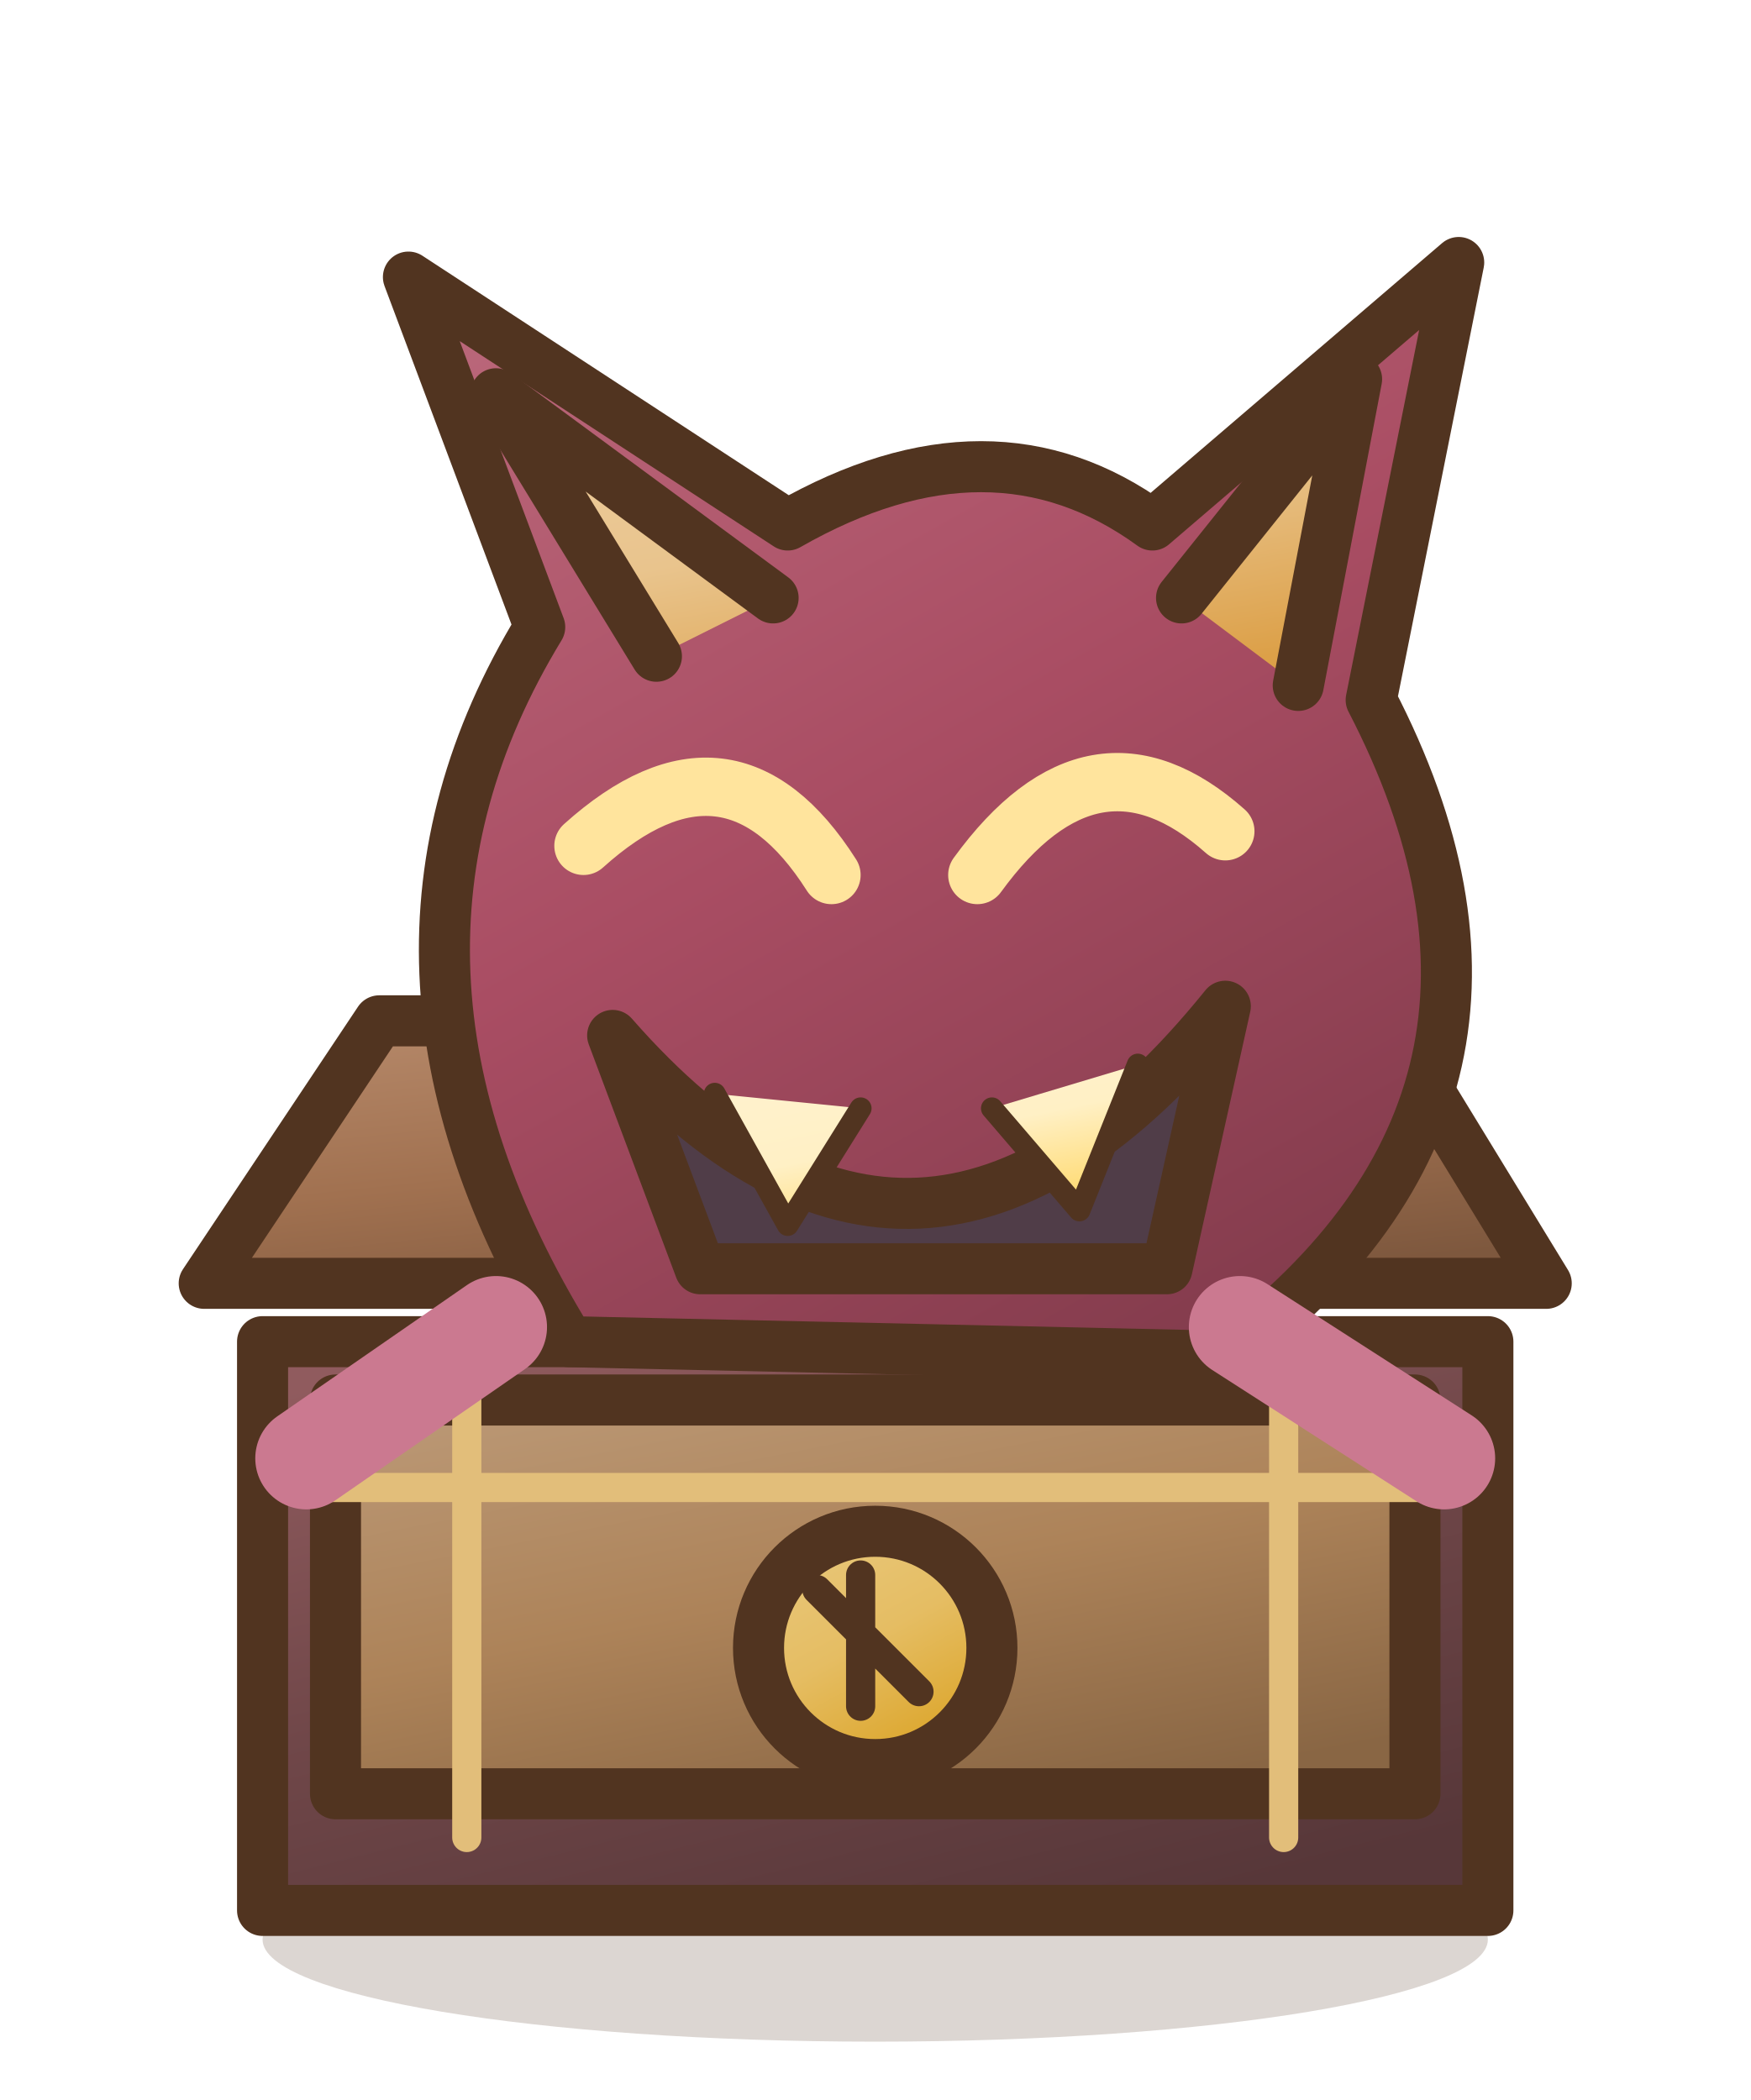
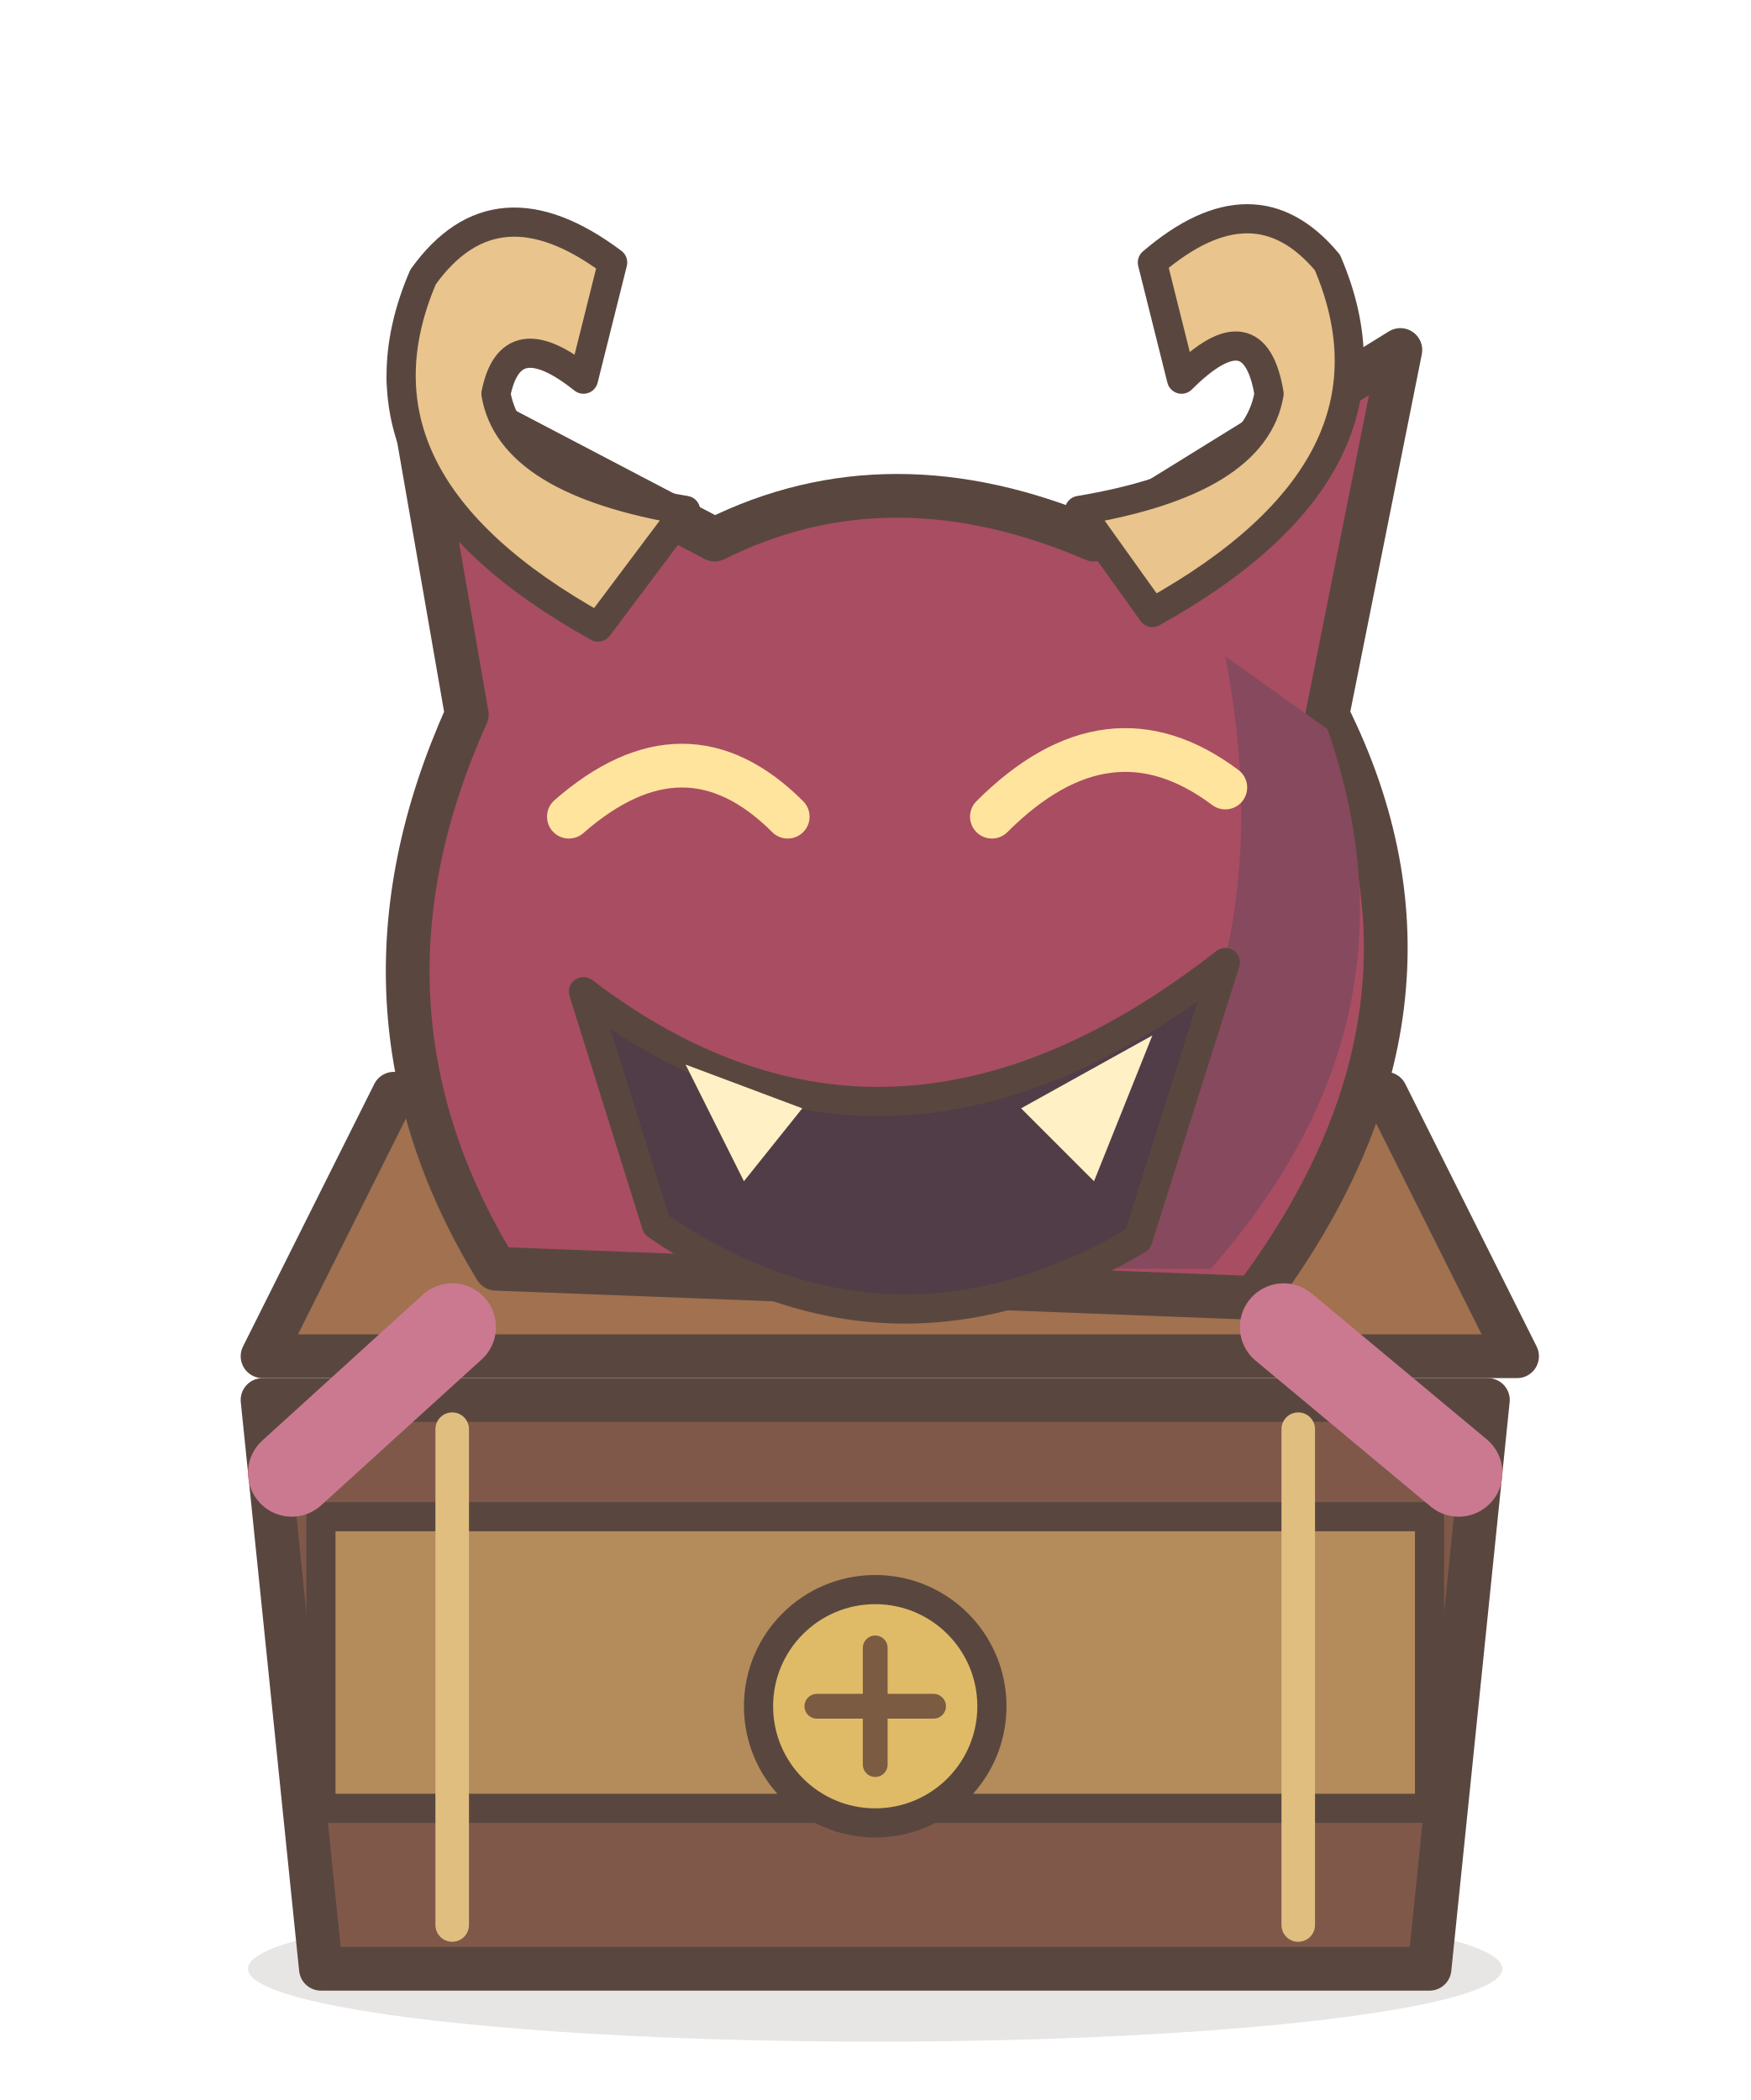
- <svg xmlns="http://www.w3.org/2000/svg" width="120" height="144" viewBox="0 0 120 144" data-art-direction="desert-atelier-v1">
-   <defs id="art-materials">
-     <linearGradient id="material-0" x1="0.18" y1="0" x2="0.72" y2="1">
-       <stop offset="0" stop-color="#905b5e" />
-       <stop offset=".48" stop-color="#704749" />
-       <stop offset="1" stop-color="#573739" />
-     </linearGradient>
-     <linearGradient id="material-1" x1="0.18" y1="0" x2="0.72" y2="1">
-       <stop offset="0" stop-color="#b48768" />
-       <stop offset=".48" stop-color="#a17150" />
-       <stop offset="1" stop-color="#7e583e" />
-     </linearGradient>
-     <linearGradient id="material-2" x1="0.18" y1="0" x2="0.72" y2="1">
-       <stop offset="0" stop-color="#ba9774" />
-       <stop offset=".48" stop-color="#ad8359" />
-       <stop offset="1" stop-color="#896644" />
-     </linearGradient>
-     <linearGradient id="material-3" x1="0.18" y1="0" x2="0.72" y2="1">
-       <stop offset="0" stop-color="#ba677a" />
-       <stop offset=".48" stop-color="#a94d63" />
-       <stop offset="1" stop-color="#843c4d" />
-     </linearGradient>
-     <linearGradient id="material-4" x1="0.18" y1="0" x2="0.72" y2="1">
-       <stop offset="0" stop-color="#edcd9f" />
-       <stop offset=".48" stop-color="#e9c48d" />
-       <stop offset="1" stop-color="#dca048" />
-     </linearGradient>
-     <linearGradient id="material-5" x1="0.18" y1="0" x2="0.72" y2="1">
-       <stop offset="0" stop-color="#fff2ce" />
-       <stop offset=".48" stop-color="#fff0c5" />
-       <stop offset="1" stop-color="#ffd662" />
-     </linearGradient>
-     <linearGradient id="material-6" x1="0.18" y1="0" x2="0.72" y2="1">
-       <stop offset="0" stop-color="#e9c87c" />
-       <stop offset=".48" stop-color="#e5bd63" />
-       <stop offset="1" stop-color="#dba325" />
-     </linearGradient>
-   </defs>
-   <ellipse cx="60" cy="133" rx="42" ry="7" fill="#513420" opacity="0.2" />
-   <g stroke="#513420" stroke-width="3.5" stroke-linecap="round" stroke-linejoin="round">
-     <path d="M18 92h84v39H18z" fill="url(#material-0)" data-base-fill="#704749" />
-     <path d="M14 88l12-18h69l11 18z" fill="url(#material-1)" data-base-fill="#a17150" />
-     <path d="M23 96h74v27H23z" fill="url(#material-2)" data-base-fill="#ad8359" />
-     <path d="M22 102h76m-66-9v33m56-33v33" fill="none" stroke="#e2be7a" stroke-width="2" />
-     <path d="M39 92Q23 66 37 43l-9-24 26 17q14-8 25 0l21-18-6 30q14 27-10 45z" fill="url(#material-3)" data-base-fill="#a94d63" />
-     <path d="M45 45l-11-18 19 14m28 0 12-15-4 21" fill="url(#material-4)" data-base-fill="#e9c48d" />
-     <path d="M40 58q10-9 17 2m10 0q8-11 17-3" fill="none" stroke="#ffe49d" stroke-width="4" />
-     <path d="M42 71q21 24 42-2l-4 18H48z" fill="#503d48" />
-     <path d="M49 75l5 9 5-8m9 0 6 7 4-10" fill="url(#material-5)" stroke-width="1.5" data-base-fill="#fff0c5" />
-     <path d="M34 91l-13 9m64-9 14 9" fill="none" stroke="#cb7990" stroke-width="7" />
-     <circle cx="60" cy="113" r="8" fill="url(#material-6)" data-base-fill="#e5bd63" />
-     <path d="M59 108v9m-3-8 7 7" fill="none" stroke-width="2" />
-   </g>
+ <svg xmlns="http://www.w3.org/2000/svg" width="120" height="144" viewBox="0 0 120 144" data-art-direction="character-refinement-v1">
+   <ellipse cx="60" cy="135" rx="43" ry="5" fill="#59473f" stroke="none" stroke-width="2.4" fill-opacity="0.133" />
+   <path d="M18 93L27 75H95L104 93Z" fill="#a17150" stroke="#59473f" stroke-width="3" stroke-linecap="round" stroke-linejoin="round" />
+   <path d="M34 87Q23 69 32 49L28 26 49 37Q61 31 75 37L96 24 91 49Q101 69 86 89Z" fill="#a94d63" stroke="#59473f" stroke-width="3" stroke-linecap="round" stroke-linejoin="round" />
+   <path d="M84 45L91 50Q98 70 83 87H71Q89 71 84 45Z" fill="#87495d" stroke="none" stroke-width="2.4" stroke-linecap="round" stroke-linejoin="round" />
+   <path d="M41 43Q23 33 29 19 34 12 42 18L40 26Q35 22 34 27 35 33 47 35Z" fill="#e9c48d" stroke="#59473f" stroke-width="2" stroke-linecap="round" stroke-linejoin="round" />
+   <path d="M79 42Q97 32 91 18 86 12 79 18L81 26Q86 21 87 27 86 33 74 35Z" fill="#e9c48d" stroke="#59473f" stroke-width="2" stroke-linecap="round" stroke-linejoin="round" />
+   <path d="M39 56Q47 49 54 56M68 56Q76 48 84 54" fill="none" stroke="#ffe49d" stroke-width="3" stroke-linecap="round" stroke-linejoin="round" />
+   <path d="M40 68Q61 84 84 66L78 85Q61 95 45 84Z" fill="#503d48" stroke="#59473f" stroke-width="2" stroke-linecap="round" stroke-linejoin="round" />
+   <path d="M47 73L51 81 55 76M70 76L75 81 79 71" fill="#fff0c5" stroke="none" stroke-width="2.4" stroke-linecap="round" stroke-linejoin="round" />
+   <path d="M18 96H102L98 135H22Z" fill="#805849" stroke="#59473f" stroke-width="3" stroke-linecap="round" stroke-linejoin="round" />
+   <path d="M22 104H98V124H22Z" fill="#b48b5b" stroke="#59473f" stroke-width="2" stroke-linecap="round" stroke-linejoin="round" />
+   <path d="M31 98V132M89 98V132" fill="none" stroke="#e0be80" stroke-width="2.3" stroke-linecap="round" stroke-linejoin="round" />
+   <ellipse cx="60" cy="117" rx="8" ry="8" fill="#dfbb67" stroke="#59473f" stroke-width="2" />
+   <path d="M60 113V121M56 117H64" fill="none" stroke="#7c5b43" stroke-width="1.7" stroke-linecap="round" stroke-linejoin="round" />
+   <path d="M31 91L20 101M88 91L100 101" fill="none" stroke="#cb7990" stroke-width="6" stroke-linecap="round" stroke-linejoin="round" />
</svg>
